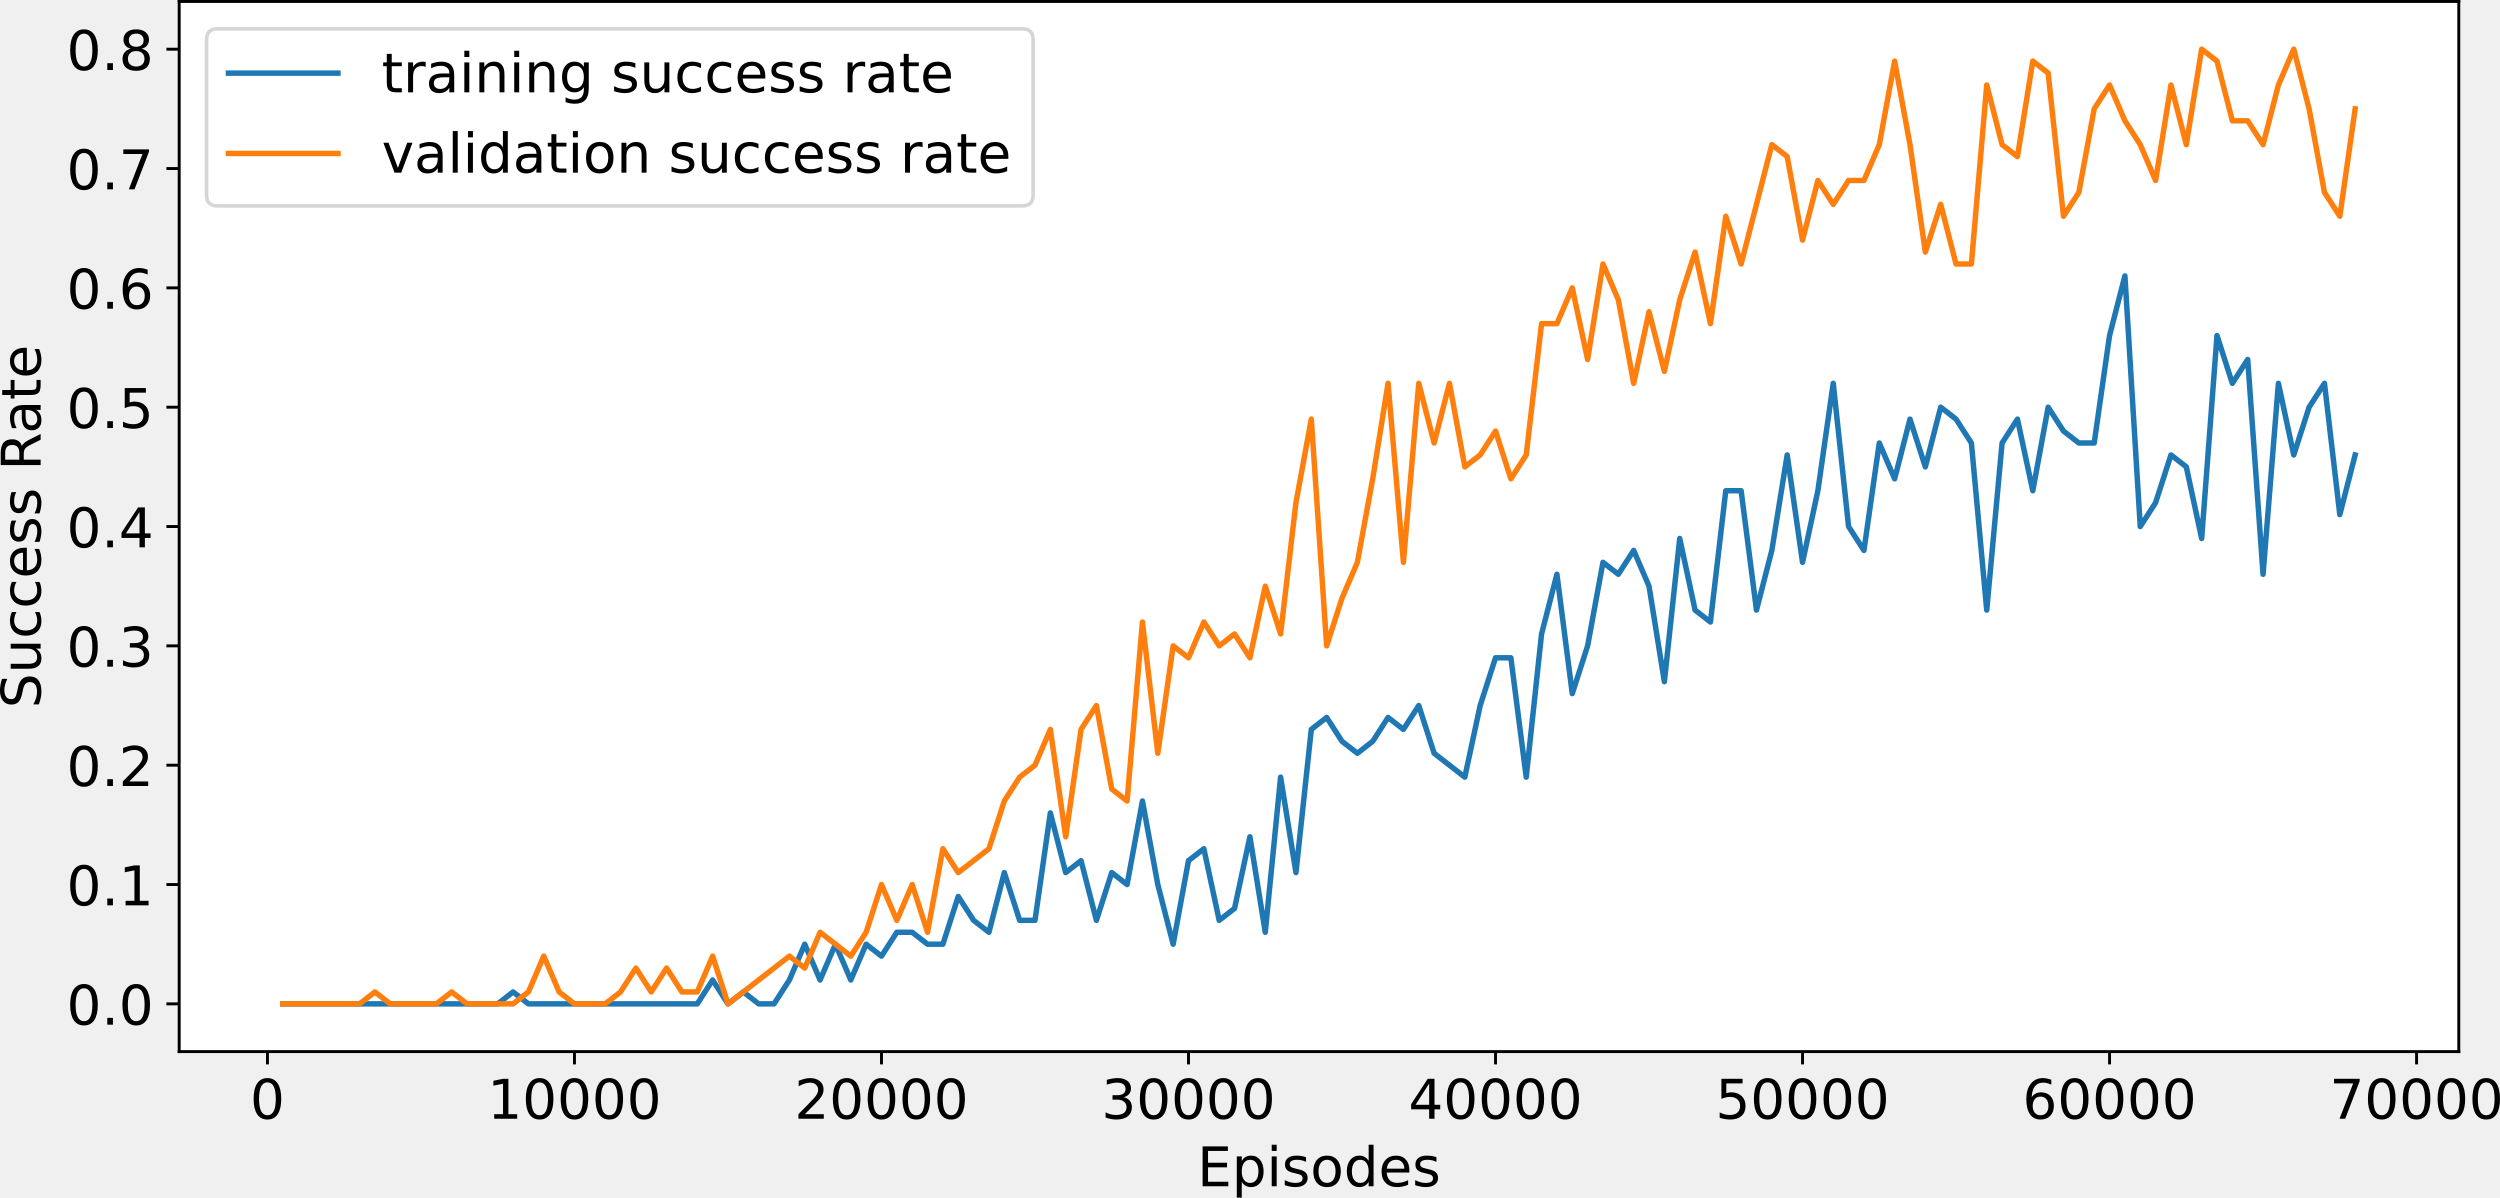
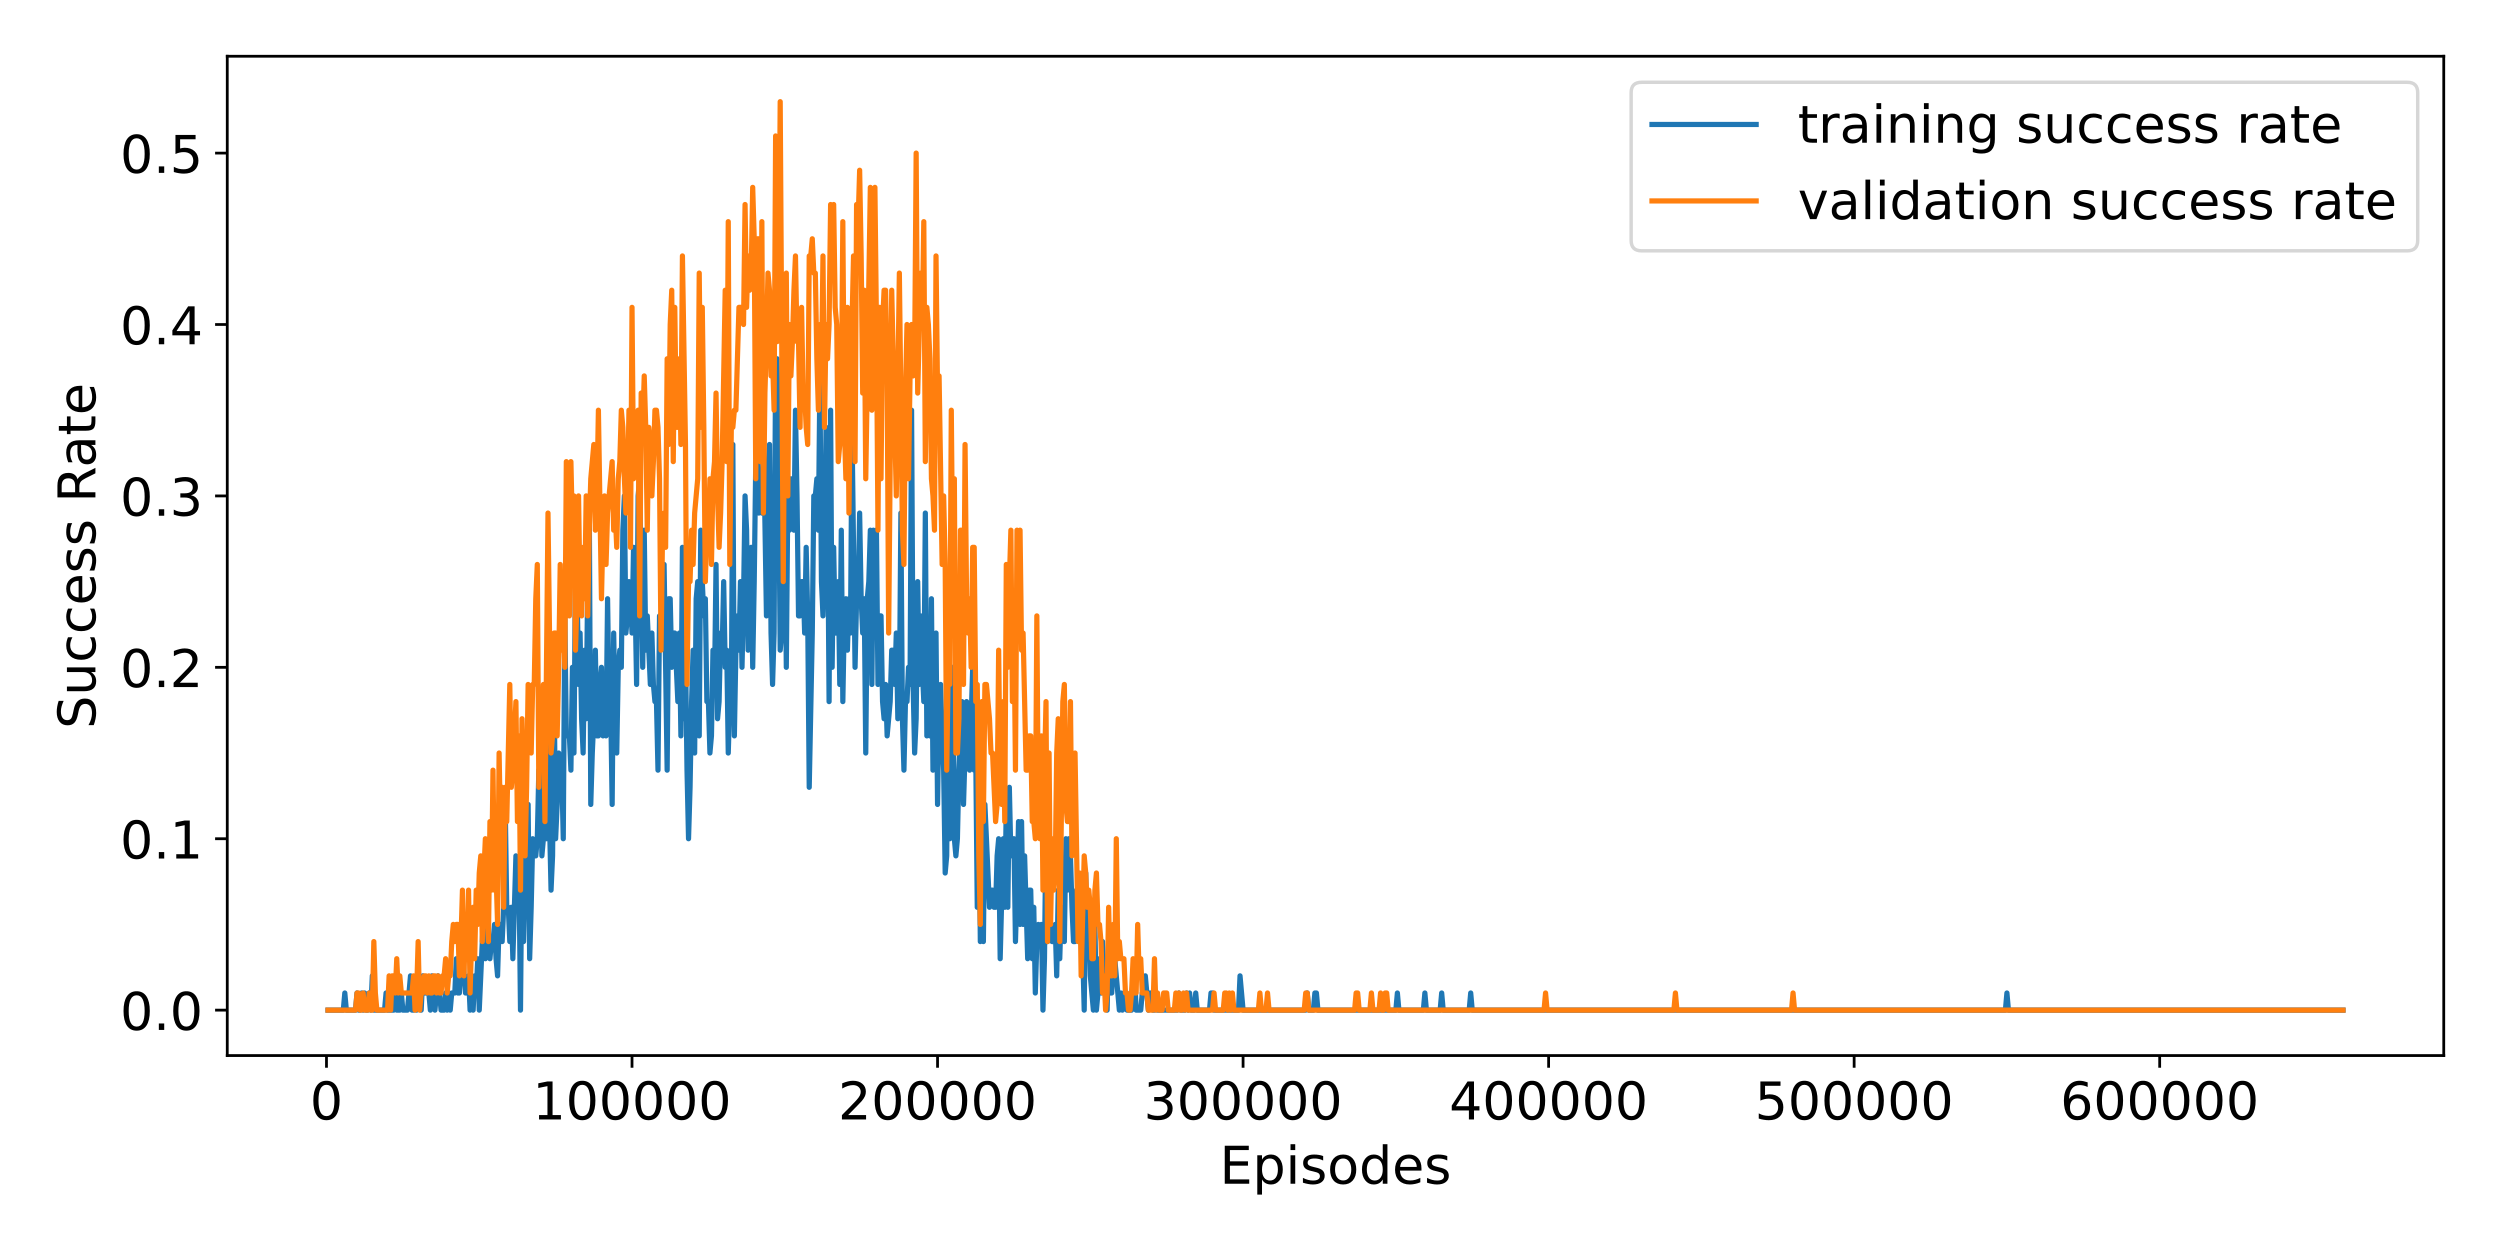
- <svg xmlns="http://www.w3.org/2000/svg" xmlns:xlink="http://www.w3.org/1999/xlink" width="685.144pt" height="328.235pt" viewBox="0 0 685.144 328.235" version="1.1">
-   <defs id="defs1">
-     <style type="text/css" id="style1">*{stroke-linejoin: round; stroke-linecap: butt}</style>
+ <svg xmlns="http://www.w3.org/2000/svg" xmlns:xlink="http://www.w3.org/1999/xlink" height="360pt" version="1.1" viewBox="0 0 720 360" width="720pt">
+   <defs>
+     <style type="text/css">
+ *{stroke-linecap:butt;stroke-linejoin:round;}
+   </style>
  </defs>
-   <g id="figure_1" transform="translate(-16.43297,-15.8)">
+   <g id="figure_1">
+     <g id="patch_1">
+       <path d="M 0 360  L 720 360  L 720 0  L 0 0  z " style="fill:#ffffff;" />
+     </g>
    <g id="axes_1">
      <g id="patch_2">
-         <path d="M 65.54,304 H 690.283 V 16.2 H 65.54 Z" style="fill:#ffffff" id="path2" />
+         <path d="M 65.45 304  L 703.8 304  L 703.8 16.2  L 65.45 16.2  z " style="fill:#ffffff;" />
      </g>
      <g id="matplotlib.axis_1">
        <g id="xtick_1">
          <g id="line2d_1">
-             <defs id="defs2">
-               <path id="m4855201ed4" d="M 0,0 V 3.5" style="stroke:#000000;stroke-width:0.8" />
+             <defs>
+               <path d="M 0 0  L 0 3.5  " id="m776afd4b78" style="stroke:#000000;stroke-width:0.8;" />
            </defs>
-             <g id="g2">
-               <use xlink:href="#m4855201ed4" x="89.73" y="304" style="stroke:#000000;stroke-width:0.8" id="use2" />
+             <g>
+               <use style="stroke:#000000;stroke-width:0.8;" x="94.026" xlink:href="#m776afd4b78" y="304" />
            </g>
          </g>
          <g id="text_1">
-             <text style="font-style:normal;font-variant:normal;font-weight:normal;font-stretch:normal;font-size:15px;line-height:normal;font-family:'DejaVu Sans', 'Bitstream Vera Sans', 'Computer Modern Sans Serif', 'Lucida Grande', Verdana, Geneva, Lucid, Arial, Helvetica, 'Avant Garde', sans-serif;text-anchor:middle" x="89.73" y="322.398" id="text2">0</text>
+             <text style="font-family:DejaVu Sans;font-size:15px;font-style:normal;font-weight:normal;text-anchor:middle;" transform="rotate(-0, 94.02594, 322.3977)" x="94.026" y="322.398">0</text>
          </g>
        </g>
        <g id="xtick_2">
          <g id="line2d_2">
-             <g id="g3">
-               <use xlink:href="#m4855201ed4" x="173.871" y="304" style="stroke:#000000;stroke-width:0.8" id="use3" />
+             <g>
+               <use style="stroke:#000000;stroke-width:0.8;" x="182.02" xlink:href="#m776afd4b78" y="304" />
            </g>
          </g>
          <g id="text_2">
-             <text style="font-style:normal;font-variant:normal;font-weight:normal;font-stretch:normal;font-size:15px;line-height:normal;font-family:'DejaVu Sans', 'Bitstream Vera Sans', 'Computer Modern Sans Serif', 'Lucida Grande', Verdana, Geneva, Lucid, Arial, Helvetica, 'Avant Garde', sans-serif;text-anchor:middle" x="173.871" y="322.398" id="text3">10000</text>
+             <text style="font-family:DejaVu Sans;font-size:15px;font-style:normal;font-weight:normal;text-anchor:middle;" transform="rotate(-0, 182.0196, 322.3977)" x="182.02" y="322.398">100000</text>
          </g>
        </g>
        <g id="xtick_3">
          <g id="line2d_3">
-             <g id="g4">
-               <use xlink:href="#m4855201ed4" x="258.011" y="304" style="stroke:#000000;stroke-width:0.8" id="use4" />
+             <g>
+               <use style="stroke:#000000;stroke-width:0.8;" x="270.013" xlink:href="#m776afd4b78" y="304" />
            </g>
          </g>
          <g id="text_3">
-             <text style="font-style:normal;font-variant:normal;font-weight:normal;font-stretch:normal;font-size:15px;line-height:normal;font-family:'DejaVu Sans', 'Bitstream Vera Sans', 'Computer Modern Sans Serif', 'Lucida Grande', Verdana, Geneva, Lucid, Arial, Helvetica, 'Avant Garde', sans-serif;text-anchor:middle" x="258.011" y="322.398" id="text4">20000</text>
+             <text style="font-family:DejaVu Sans;font-size:15px;font-style:normal;font-weight:normal;text-anchor:middle;" transform="rotate(-0, 270.0133, 322.3977)" x="270.013" y="322.398">200000</text>
          </g>
        </g>
        <g id="xtick_4">
          <g id="line2d_4">
-             <g id="g5">
-               <use xlink:href="#m4855201ed4" x="342.152" y="304" style="stroke:#000000;stroke-width:0.8" id="use5" />
+             <g>
+               <use style="stroke:#000000;stroke-width:0.8;" x="358.007" xlink:href="#m776afd4b78" y="304" />
            </g>
          </g>
          <g id="text_4">
-             <text style="font-style:normal;font-variant:normal;font-weight:normal;font-stretch:normal;font-size:15px;line-height:normal;font-family:'DejaVu Sans', 'Bitstream Vera Sans', 'Computer Modern Sans Serif', 'Lucida Grande', Verdana, Geneva, Lucid, Arial, Helvetica, 'Avant Garde', sans-serif;text-anchor:middle" x="342.152" y="322.398" id="text5">30000</text>
+             <text style="font-family:DejaVu Sans;font-size:15px;font-style:normal;font-weight:normal;text-anchor:middle;" transform="rotate(-0, 358.0069, 322.3977)" x="358.007" y="322.398">300000</text>
          </g>
        </g>
        <g id="xtick_5">
          <g id="line2d_5">
-             <g id="g6">
-               <use xlink:href="#m4855201ed4" x="426.292" y="304" style="stroke:#000000;stroke-width:0.8" id="use6" />
+             <g>
+               <use style="stroke:#000000;stroke-width:0.8;" x="446.001" xlink:href="#m776afd4b78" y="304" />
            </g>
          </g>
          <g id="text_5">
-             <text style="font-style:normal;font-variant:normal;font-weight:normal;font-stretch:normal;font-size:15px;line-height:normal;font-family:'DejaVu Sans', 'Bitstream Vera Sans', 'Computer Modern Sans Serif', 'Lucida Grande', Verdana, Geneva, Lucid, Arial, Helvetica, 'Avant Garde', sans-serif;text-anchor:middle" x="426.292" y="322.398" id="text6">40000</text>
+             <text style="font-family:DejaVu Sans;font-size:15px;font-style:normal;font-weight:normal;text-anchor:middle;" transform="rotate(-0, 446.0006, 322.3977)" x="446.001" y="322.398">400000</text>
          </g>
        </g>
        <g id="xtick_6">
          <g id="line2d_6">
-             <g id="g7">
-               <use xlink:href="#m4855201ed4" x="510.433" y="304" style="stroke:#000000;stroke-width:0.8" id="use7" />
+             <g>
+               <use style="stroke:#000000;stroke-width:0.8;" x="533.994" xlink:href="#m776afd4b78" y="304" />
            </g>
          </g>
          <g id="text_6">
-             <text style="font-style:normal;font-variant:normal;font-weight:normal;font-stretch:normal;font-size:15px;line-height:normal;font-family:'DejaVu Sans', 'Bitstream Vera Sans', 'Computer Modern Sans Serif', 'Lucida Grande', Verdana, Geneva, Lucid, Arial, Helvetica, 'Avant Garde', sans-serif;text-anchor:middle" x="510.433" y="322.398" id="text7">50000</text>
+             <text style="font-family:DejaVu Sans;font-size:15px;font-style:normal;font-weight:normal;text-anchor:middle;" transform="rotate(-0, 533.9942, 322.3977)" x="533.994" y="322.398">500000</text>
          </g>
        </g>
        <g id="xtick_7">
          <g id="line2d_7">
-             <g id="g8">
-               <use xlink:href="#m4855201ed4" x="594.573" y="304" style="stroke:#000000;stroke-width:0.8" id="use8" />
+             <g>
+               <use style="stroke:#000000;stroke-width:0.8;" x="621.988" xlink:href="#m776afd4b78" y="304" />
            </g>
          </g>
          <g id="text_7">
-             <text style="font-style:normal;font-variant:normal;font-weight:normal;font-stretch:normal;font-size:15px;line-height:normal;font-family:'DejaVu Sans', 'Bitstream Vera Sans', 'Computer Modern Sans Serif', 'Lucida Grande', Verdana, Geneva, Lucid, Arial, Helvetica, 'Avant Garde', sans-serif;text-anchor:middle" x="594.573" y="322.398" id="text8">60000</text>
-           </g>
-         </g>
-         <g id="xtick_8">
-           <g id="line2d_8">
-             <g id="g9">
-               <use xlink:href="#m4855201ed4" x="678.714" y="304" style="stroke:#000000;stroke-width:0.8" id="use9" />
-             </g>
-           </g>
-           <g id="text_8">
-             <text style="font-style:normal;font-variant:normal;font-weight:normal;font-stretch:normal;font-size:15px;line-height:normal;font-family:'DejaVu Sans', 'Bitstream Vera Sans', 'Computer Modern Sans Serif', 'Lucida Grande', Verdana, Geneva, Lucid, Arial, Helvetica, 'Avant Garde', sans-serif;text-anchor:middle" x="678.714" y="322.398" id="text9">70000</text>
-           </g>
-         </g>
-         <g id="text_9">
-           <text style="font-style:normal;font-variant:normal;font-weight:normal;font-stretch:normal;font-size:15px;line-height:normal;font-family:'DejaVu Sans', 'Bitstream Vera Sans', 'Computer Modern Sans Serif', 'Lucida Grande', Verdana, Geneva, Lucid, Arial, Helvetica, 'Avant Garde', sans-serif;text-anchor:middle" x="377.912" y="340.915" id="text10">Episodes</text>
+             <text style="font-family:DejaVu Sans;font-size:15px;font-style:normal;font-weight:normal;text-anchor:middle;" transform="rotate(-0, 621.9879, 322.3977)" x="621.988" y="322.398">600000</text>
+           </g>
+         </g>
+         <g id="text_8">
+           <text style="font-family:DejaVu Sans;font-size:15px;font-style:normal;font-weight:normal;text-anchor:middle;" transform="rotate(-0, 384.625, 340.9148)" x="384.625" y="340.915">Episodes</text>
        </g>
      </g>
      <g id="matplotlib.axis_2">
        <g id="ytick_1">
+           <g id="line2d_8">
+             <defs>
+               <path d="M 0 0  L -3.5 0  " id="m7cf847ac61" style="stroke:#000000;stroke-width:0.8;" />
+             </defs>
+             <g>
+               <use style="stroke:#000000;stroke-width:0.8;" x="65.45" xlink:href="#m7cf847ac61" y="290.918" />
+             </g>
+           </g>
+           <g id="text_9">
+             <text style="font-family:DejaVu Sans;font-size:15px;font-style:normal;font-weight:normal;text-anchor:end;" transform="rotate(-0, 58.45, 296.617)" x="58.45" y="296.617">0.0</text>
+           </g>
+         </g>
+         <g id="ytick_2">
          <g id="line2d_9">
-             <defs id="defs10">
-               <path id="mba1ef49117" d="M 0,0 H -3.5" style="stroke:#000000;stroke-width:0.8" />
-             </defs>
-             <g id="g10">
-               <use xlink:href="#mba1ef49117" x="65.54" y="290.918" style="stroke:#000000;stroke-width:0.8" id="use10" />
+             <g>
+               <use style="stroke:#000000;stroke-width:0.8;" x="65.45" xlink:href="#m7cf847ac61" y="241.553" />
            </g>
          </g>
          <g id="text_10">
-             <text style="font-style:normal;font-variant:normal;font-weight:normal;font-stretch:normal;font-size:15px;line-height:normal;font-family:'DejaVu Sans', 'Bitstream Vera Sans', 'Computer Modern Sans Serif', 'Lucida Grande', Verdana, Geneva, Lucid, Arial, Helvetica, 'Avant Garde', sans-serif;text-anchor:end" x="58.54" y="296.617" id="text11">0.0</text>
-           </g>
-         </g>
-         <g id="ytick_2">
+             <text style="font-family:DejaVu Sans;font-size:15px;font-style:normal;font-weight:normal;text-anchor:end;" transform="rotate(-0, 58.45, 247.2517)" x="58.45" y="247.252">0.1</text>
+           </g>
+         </g>
+         <g id="ytick_3">
          <g id="line2d_10">
-             <g id="g11">
-               <use xlink:href="#mba1ef49117" x="65.54" y="258.214" style="stroke:#000000;stroke-width:0.8" id="use11" />
+             <g>
+               <use style="stroke:#000000;stroke-width:0.8;" x="65.45" xlink:href="#m7cf847ac61" y="192.187" />
            </g>
          </g>
          <g id="text_11">
-             <text style="font-style:normal;font-variant:normal;font-weight:normal;font-stretch:normal;font-size:15px;line-height:normal;font-family:'DejaVu Sans', 'Bitstream Vera Sans', 'Computer Modern Sans Serif', 'Lucida Grande', Verdana, Geneva, Lucid, Arial, Helvetica, 'Avant Garde', sans-serif;text-anchor:end" x="58.54" y="263.912" id="text12">0.1</text>
-           </g>
-         </g>
-         <g id="ytick_3">
+             <text style="font-family:DejaVu Sans;font-size:15px;font-style:normal;font-weight:normal;text-anchor:end;" transform="rotate(-0, 58.45, 197.8863)" x="58.45" y="197.886">0.2</text>
+           </g>
+         </g>
+         <g id="ytick_4">
          <g id="line2d_11">
-             <g id="g12">
-               <use xlink:href="#mba1ef49117" x="65.54" y="225.509" style="stroke:#000000;stroke-width:0.8" id="use12" />
+             <g>
+               <use style="stroke:#000000;stroke-width:0.8;" x="65.45" xlink:href="#m7cf847ac61" y="142.822" />
            </g>
          </g>
          <g id="text_12">
-             <text style="font-style:normal;font-variant:normal;font-weight:normal;font-stretch:normal;font-size:15px;line-height:normal;font-family:'DejaVu Sans', 'Bitstream Vera Sans', 'Computer Modern Sans Serif', 'Lucida Grande', Verdana, Geneva, Lucid, Arial, Helvetica, 'Avant Garde', sans-serif;text-anchor:end" x="58.54" y="231.208" id="text13">0.2</text>
-           </g>
-         </g>
-         <g id="ytick_4">
+             <text style="font-family:DejaVu Sans;font-size:15px;font-style:normal;font-weight:normal;text-anchor:end;" transform="rotate(-0, 58.45, 148.521)" x="58.45" y="148.521">0.3</text>
+           </g>
+         </g>
+         <g id="ytick_5">
          <g id="line2d_12">
-             <g id="g13">
-               <use xlink:href="#mba1ef49117" x="65.54" y="192.805" style="stroke:#000000;stroke-width:0.8" id="use13" />
+             <g>
+               <use style="stroke:#000000;stroke-width:0.8;" x="65.45" xlink:href="#m7cf847ac61" y="93.457" />
            </g>
          </g>
          <g id="text_13">
-             <text style="font-style:normal;font-variant:normal;font-weight:normal;font-stretch:normal;font-size:15px;line-height:normal;font-family:'DejaVu Sans', 'Bitstream Vera Sans', 'Computer Modern Sans Serif', 'Lucida Grande', Verdana, Geneva, Lucid, Arial, Helvetica, 'Avant Garde', sans-serif;text-anchor:end" x="58.54" y="198.503" id="text14">0.3</text>
-           </g>
-         </g>
-         <g id="ytick_5">
+             <text style="font-family:DejaVu Sans;font-size:15px;font-style:normal;font-weight:normal;text-anchor:end;" transform="rotate(-0, 58.45, 99.1556)" x="58.45" y="99.156">0.4</text>
+           </g>
+         </g>
+         <g id="ytick_6">
          <g id="line2d_13">
-             <g id="g14">
-               <use xlink:href="#mba1ef49117" x="65.54" y="160.1" style="stroke:#000000;stroke-width:0.8" id="use14" />
+             <g>
+               <use style="stroke:#000000;stroke-width:0.8;" x="65.45" xlink:href="#m7cf847ac61" y="44.091" />
            </g>
          </g>
          <g id="text_14">
-             <text style="font-style:normal;font-variant:normal;font-weight:normal;font-stretch:normal;font-size:15px;line-height:normal;font-family:'DejaVu Sans', 'Bitstream Vera Sans', 'Computer Modern Sans Serif', 'Lucida Grande', Verdana, Geneva, Lucid, Arial, Helvetica, 'Avant Garde', sans-serif;text-anchor:end" x="58.54" y="165.799" id="text15">0.4</text>
-           </g>
-         </g>
-         <g id="ytick_6">
-           <g id="line2d_14">
-             <g id="g15">
-               <use xlink:href="#mba1ef49117" x="65.54" y="127.395" style="stroke:#000000;stroke-width:0.8" id="use15" />
-             </g>
-           </g>
-           <g id="text_15">
-             <text style="font-style:normal;font-variant:normal;font-weight:normal;font-stretch:normal;font-size:15px;line-height:normal;font-family:'DejaVu Sans', 'Bitstream Vera Sans', 'Computer Modern Sans Serif', 'Lucida Grande', Verdana, Geneva, Lucid, Arial, Helvetica, 'Avant Garde', sans-serif;text-anchor:end" x="58.54" y="133.094" id="text16">0.5</text>
-           </g>
-         </g>
-         <g id="ytick_7">
-           <g id="line2d_15">
-             <g id="g16">
-               <use xlink:href="#mba1ef49117" x="65.54" y="94.691" style="stroke:#000000;stroke-width:0.8" id="use16" />
-             </g>
-           </g>
-           <g id="text_16">
-             <text style="font-style:normal;font-variant:normal;font-weight:normal;font-stretch:normal;font-size:15px;line-height:normal;font-family:'DejaVu Sans', 'Bitstream Vera Sans', 'Computer Modern Sans Serif', 'Lucida Grande', Verdana, Geneva, Lucid, Arial, Helvetica, 'Avant Garde', sans-serif;text-anchor:end" x="58.54" y="100.39" id="text17">0.6</text>
-           </g>
-         </g>
-         <g id="ytick_8">
-           <g id="line2d_16">
-             <g id="g17">
-               <use xlink:href="#mba1ef49117" x="65.54" y="61.986" style="stroke:#000000;stroke-width:0.8" id="use17" />
-             </g>
-           </g>
-           <g id="text_17">
-             <text style="font-style:normal;font-variant:normal;font-weight:normal;font-stretch:normal;font-size:15px;line-height:normal;font-family:'DejaVu Sans', 'Bitstream Vera Sans', 'Computer Modern Sans Serif', 'Lucida Grande', Verdana, Geneva, Lucid, Arial, Helvetica, 'Avant Garde', sans-serif;text-anchor:end" x="58.54" y="67.685" id="text18">0.7</text>
-           </g>
-         </g>
-         <g id="ytick_9">
-           <g id="line2d_17">
-             <g id="g18">
-               <use xlink:href="#mba1ef49117" x="65.54" y="29.282" style="stroke:#000000;stroke-width:0.8" id="use18" />
-             </g>
-           </g>
-           <g id="text_18">
-             <text style="font-style:normal;font-variant:normal;font-weight:normal;font-stretch:normal;font-size:15px;line-height:normal;font-family:'DejaVu Sans', 'Bitstream Vera Sans', 'Computer Modern Sans Serif', 'Lucida Grande', Verdana, Geneva, Lucid, Arial, Helvetica, 'Avant Garde', sans-serif;text-anchor:end" x="58.54" y="34.981" id="text19">0.8</text>
-           </g>
-         </g>
-         <g id="text_19">
-           <text style="font-style:normal;font-variant:normal;font-weight:normal;font-stretch:normal;font-size:15px;line-height:normal;font-family:'DejaVu Sans', 'Bitstream Vera Sans', 'Computer Modern Sans Serif', 'Lucida Grande', Verdana, Geneva, Lucid, Arial, Helvetica, 'Avant Garde', sans-serif;text-anchor:middle" x="27.566" y="160.1" transform="rotate(-90,27.56578,160.1)" id="text20">Success Rate</text>
-         </g>
-       </g>
-       <g id="line2d_18">
-         <path d="m 93.937,290.918 h 58.898 l 4.207,-3.27 4.207,3.27 h 46.277 l 4.207,-6.541 4.207,6.541 4.207,-3.27 4.207,3.27 h 4.207 l 4.207,-6.541 4.207,-9.811 4.207,9.811 4.207,-9.811 4.207,9.811 4.207,-9.811 4.207,3.27 4.207,-6.541 h 4.207 l 4.207,3.27 h 4.207 l 4.207,-13.082 4.207,6.541 4.207,3.27 4.207,-16.352 4.207,13.082 h 4.207 l 4.207,-29.434 4.207,16.352 4.207,-3.27 4.207,16.352 4.207,-13.082 4.207,3.27 4.207,-22.893 4.207,22.893 4.207,16.352 4.207,-22.893 4.207,-3.27 4.207,19.623 4.207,-3.27 4.207,-19.623 4.207,26.164 4.207,-42.516 4.207,26.164 4.207,-39.245 4.207,-3.27 4.207,6.541 4.207,3.27 4.207,-3.27 4.207,-6.541 4.207,3.27 4.207,-6.541 4.207,13.082 8.414,6.541 4.207,-19.623 4.207,-13.082 h 4.207 l 4.207,32.705 4.207,-39.245 4.207,-16.352 4.207,32.705 4.207,-13.082 4.207,-22.893 4.207,3.27 4.207,-6.541 4.207,9.811 4.207,26.164 4.207,-39.245 4.207,19.623 4.207,3.27 4.207,-35.975 h 4.207 l 4.207,32.705 4.207,-16.352 4.207,-26.164 4.207,29.434 4.207,-19.623 4.207,-29.434 4.207,39.245 4.207,6.541 4.207,-29.434 4.207,9.811 4.207,-16.352 4.207,13.082 4.207,-16.352 4.207,3.27 4.207,6.541 4.207,45.786 4.207,-45.786 4.207,-6.541 4.207,19.623 4.207,-22.893 4.207,6.541 4.207,3.27 h 4.207 l 4.207,-29.434 4.207,-16.352 4.207,68.68 4.207,-6.541 4.207,-13.082 4.207,3.27 4.207,19.623 4.207,-55.598 4.207,13.082 4.207,-6.541 4.207,58.868 4.207,-52.327 4.207,19.623 4.207,-13.082 4.207,-6.541 4.207,35.975 4.207,-16.352 v 0" clip-path="url(#p0a712b8b8e)" style="fill:none;stroke:#1f77b4;stroke-width:1.5;stroke-linecap:square" id="path20" />
-       </g>
-       <g id="line2d_19">
-         <path d="m 93.937,290.918 h 21.035 l 4.207,-3.27 4.207,3.27 h 12.621 l 4.207,-3.27 4.207,3.27 h 12.621 l 4.207,-3.27 4.207,-9.811 4.207,9.811 4.207,3.27 h 8.414 l 4.207,-3.27 4.207,-6.541 4.207,6.541 4.207,-6.541 4.207,6.541 h 4.207 l 4.207,-9.811 4.207,13.082 16.828,-13.082 4.207,3.27 4.207,-9.811 8.414,6.541 4.207,-6.541 4.207,-13.082 4.207,9.811 4.207,-9.811 4.207,13.082 4.207,-22.893 4.207,6.541 8.414,-6.541 4.207,-13.082 4.207,-6.541 4.207,-3.27 4.207,-9.811 4.207,29.434 4.207,-29.434 4.207,-6.541 4.207,22.893 4.207,3.27 4.207,-49.057 4.207,35.975 4.207,-29.434 4.207,3.27 4.207,-9.811 4.207,6.541 4.207,-3.27 4.207,6.541 4.207,-19.623 4.207,13.082 4.207,-35.975 4.207,-22.893 4.207,62.139 4.207,-13.082 4.207,-9.811 4.207,-22.893 4.207,-26.164 4.207,49.057 4.207,-49.057 4.207,16.352 4.207,-16.352 4.207,22.893 4.207,-3.27 4.207,-6.541 4.207,13.082 4.207,-6.541 4.207,-35.975 h 4.207 l 4.207,-9.811 4.207,19.623 4.207,-26.164 4.207,9.811 4.207,22.893 4.207,-19.623 4.207,16.352 4.207,-19.623 4.207,-13.082 4.207,19.623 4.207,-29.434 4.207,13.082 8.414,-32.705 4.207,3.27 4.207,22.893 4.207,-16.352 4.207,6.541 4.207,-6.541 h 4.207 l 4.207,-9.811 4.207,-22.893 4.207,22.893 4.207,29.434 4.207,-13.082 4.207,16.352 h 4.207 l 4.207,-49.057 4.207,16.352 4.207,3.27 4.207,-26.164 4.207,3.27 4.207,39.245 4.207,-6.541 4.207,-22.893 4.207,-6.541 4.207,9.811 4.207,6.541 4.207,9.811 4.207,-26.164 4.207,16.352 4.207,-26.164 4.207,3.27 4.207,16.352 h 4.207 l 4.207,6.541 4.207,-16.352 4.207,-9.811 4.207,16.352 4.207,22.893 4.207,6.541 4.207,-29.434 v 0" clip-path="url(#p0a712b8b8e)" style="fill:none;stroke:#ff7f0e;stroke-width:1.5;stroke-linecap:square" id="path21" />
+             <text style="font-family:DejaVu Sans;font-size:15px;font-style:normal;font-weight:normal;text-anchor:end;" transform="rotate(-0, 58.45, 49.79025)" x="58.45" y="49.79">0.5</text>
+           </g>
+         </g>
+         <g id="text_15">
+           <text style="font-family:DejaVu Sans;font-size:15px;font-style:normal;font-weight:normal;text-anchor:middle;" transform="rotate(-90, 27.47578, 160.1)" x="27.476" y="160.1">Success Rate</text>
+         </g>
+       </g>
+       <g id="line2d_14">
+         <path clip-path="url(#p75c1256c1f)" d="M 94.466 290.918  L 98.866 290.918  L 99.306 285.982  L 99.746 290.918  L 102.385 290.918  L 102.825 285.982  L 103.265 290.918  L 103.705 290.918  L 104.145 285.982  L 104.585 290.918  L 105.025 285.982  L 105.465 290.918  L 105.905 290.918  L 106.345 285.982  L 106.785 290.918  L 107.225 281.045  L 107.665 290.918  L 110.745 290.918  L 111.185 285.982  L 111.625 290.918  L 113.385 290.918  L 113.825 281.045  L 114.264 290.918  L 115.144 290.918  L 115.584 285.982  L 116.024 290.918  L 117.344 290.918  L 118.224 281.045  L 118.664 290.918  L 119.104 290.918  L 119.544 285.982  L 119.984 290.918  L 120.424 281.045  L 121.304 290.918  L 121.744 281.045  L 122.184 285.982  L 123.504 285.982  L 123.944 290.918  L 124.384 281.045  L 125.264 290.918  L 126.144 281.045  L 127.024 290.918  L 127.903 290.918  L 128.343 285.982  L 128.783 290.918  L 129.223 285.982  L 129.663 290.918  L 130.103 285.982  L 130.983 285.982  L 131.423 276.109  L 131.863 285.982  L 132.303 285.982  L 132.743 271.172  L 133.183 271.172  L 133.623 281.045  L 134.063 285.982  L 134.503 285.982  L 134.943 281.045  L 135.383 290.918  L 135.823 281.045  L 136.263 290.918  L 136.703 281.045  L 137.143 285.982  L 137.583 276.109  L 138.023 290.918  L 139.343 261.299  L 139.783 276.109  L 140.223 271.172  L 140.663 271.172  L 141.103 276.109  L 141.543 271.172  L 141.982 271.172  L 142.422 266.236  L 142.862 276.109  L 143.302 281.045  L 143.742 266.236  L 144.182 266.236  L 144.622 271.172  L 145.062 261.299  L 145.502 231.68  L 145.942 261.299  L 146.382 261.299  L 146.822 271.172  L 147.262 261.299  L 147.702 276.109  L 148.582 246.489  L 149.022 256.362  L 149.462 251.426  L 149.902 290.918  L 150.342 241.553  L 150.782 271.172  L 151.222 251.426  L 151.662 261.299  L 152.102 231.68  L 152.542 276.109  L 152.982 261.299  L 153.422 241.553  L 153.862 246.489  L 154.302 246.489  L 154.742 241.553  L 155.182 221.807  L 155.622 221.807  L 156.061 246.489  L 156.941 236.616  L 157.381 241.553  L 157.821 206.997  L 158.261 236.616  L 158.701 256.362  L 159.141 246.489  L 159.581 197.124  L 160.021 241.553  L 160.461 231.68  L 160.901 216.87  L 161.341 226.743  L 161.781 221.807  L 162.221 241.553  L 162.661 177.378  L 163.101 211.934  L 163.981 211.934  L 164.421 221.807  L 164.861 192.187  L 165.301 216.87  L 165.741 162.568  L 166.181 167.505  L 166.621 197.124  L 167.061 182.314  L 167.501 206.997  L 167.941 216.87  L 168.381 187.251  L 168.821 206.997  L 169.261 167.505  L 169.7 142.822  L 170.14 231.68  L 170.58 216.87  L 171.02 206.997  L 171.46 187.251  L 171.9 211.934  L 172.34 211.934  L 172.78 197.124  L 173.22 192.187  L 173.66 211.934  L 174.1 202.061  L 174.54 211.934  L 174.98 172.441  L 175.42 202.061  L 175.86 202.061  L 176.3 231.68  L 176.74 182.314  L 177.18 206.997  L 177.62 216.87  L 178.06 192.187  L 178.5 187.251  L 178.94 192.187  L 179.38 152.695  L 179.82 142.822  L 180.26 182.314  L 180.7 177.378  L 181.14 167.505  L 181.58 172.441  L 182.02 182.314  L 182.46 157.632  L 182.9 172.441  L 183.34 197.124  L 183.779 142.822  L 184.219 137.886  L 185.099 192.187  L 185.539 152.695  L 185.979 187.251  L 186.419 177.378  L 187.299 197.124  L 187.739 182.314  L 188.179 197.124  L 188.619 202.061  L 189.059 202.061  L 189.499 221.807  L 189.939 177.378  L 190.379 177.378  L 190.819 182.314  L 191.259 162.568  L 192.139 221.807  L 192.579 172.441  L 193.019 172.441  L 193.459 192.187  L 193.899 182.314  L 194.339 182.314  L 195.219 202.061  L 195.659 182.314  L 196.099 211.934  L 196.539 157.632  L 196.979 206.997  L 197.418 187.251  L 197.858 221.807  L 198.298 241.553  L 198.738 226.743  L 199.178 202.061  L 199.618 187.251  L 200.058 216.87  L 200.498 172.441  L 200.938 167.505  L 201.378 211.934  L 201.818 152.695  L 202.258 167.505  L 202.698 177.378  L 203.138 172.441  L 203.578 202.061  L 204.018 202.061  L 204.458 216.87  L 204.898 211.934  L 205.338 187.251  L 205.778 197.124  L 206.218 162.568  L 206.658 206.997  L 207.098 202.061  L 207.538 182.314  L 207.978 187.251  L 208.418 167.505  L 208.858 192.187  L 209.298 187.251  L 209.738 216.87  L 210.178 202.061  L 210.618 202.061  L 211.058 128.013  L 211.497 211.934  L 211.937 187.251  L 212.377 177.378  L 212.817 187.251  L 213.257 167.505  L 213.697 192.187  L 214.137 172.441  L 214.577 142.822  L 215.017 152.695  L 215.457 187.251  L 215.897 167.505  L 216.337 157.632  L 216.777 192.187  L 217.217 167.505  L 217.657 132.949  L 218.097 132.949  L 218.537 147.759  L 218.977 142.822  L 219.417 147.759  L 219.857 123.076  L 220.737 177.378  L 221.177 142.822  L 221.617 128.013  L 222.057 182.314  L 222.497 197.124  L 222.937 182.314  L 223.377 103.33  L 223.817 103.33  L 224.257 137.886  L 224.697 187.251  L 225.136 182.314  L 225.576 142.822  L 226.016 142.822  L 226.456 192.187  L 226.896 142.822  L 227.336 152.695  L 227.776 137.886  L 228.216 142.822  L 228.656 152.695  L 229.096 118.139  L 229.536 142.822  L 229.976 177.378  L 230.416 177.378  L 230.856 167.505  L 231.296 167.505  L 231.736 182.314  L 232.176 157.632  L 232.616 177.378  L 233.056 226.743  L 233.936 182.314  L 234.376 142.822  L 234.816 142.822  L 235.256 137.886  L 235.696 152.695  L 236.136 108.266  L 236.576 167.505  L 237.016 177.378  L 237.456 162.568  L 237.896 123.076  L 238.336 142.822  L 238.776 202.061  L 239.215 118.139  L 239.655 192.187  L 240.095 157.632  L 240.535 182.314  L 240.975 182.314  L 241.415 167.505  L 241.855 197.124  L 242.295 152.695  L 242.735 202.061  L 243.175 177.378  L 243.615 172.441  L 244.055 187.251  L 244.495 172.441  L 244.935 182.314  L 245.375 123.076  L 246.255 192.187  L 246.695 172.441  L 247.135 172.441  L 247.575 147.759  L 248.015 172.441  L 248.455 182.314  L 248.895 172.441  L 249.335 216.87  L 249.775 172.441  L 250.215 167.505  L 250.655 152.695  L 251.095 197.124  L 251.535 152.695  L 251.975 167.505  L 252.415 152.695  L 252.854 197.124  L 253.294 177.378  L 253.734 177.378  L 254.174 202.061  L 254.614 206.997  L 255.054 197.124  L 255.494 211.934  L 256.374 202.061  L 256.814 187.251  L 257.254 187.251  L 257.694 197.124  L 258.134 182.314  L 258.574 206.997  L 259.014 202.061  L 259.454 147.759  L 259.894 206.997  L 260.334 221.807  L 260.774 202.061  L 261.214 202.061  L 261.654 192.187  L 262.094 197.124  L 262.534 118.139  L 262.974 197.124  L 263.414 216.87  L 263.854 206.997  L 264.294 167.505  L 264.734 197.124  L 265.174 177.378  L 265.614 192.187  L 266.054 202.061  L 266.494 147.759  L 266.933 211.934  L 267.373 192.187  L 267.813 211.934  L 268.253 172.441  L 268.693 221.807  L 269.133 216.87  L 269.573 182.314  L 270.013 231.68  L 270.453 202.061  L 270.893 197.124  L 271.333 211.934  L 271.773 221.807  L 272.213 251.426  L 272.653 246.489  L 273.093 192.187  L 273.533 241.553  L 273.973 226.743  L 274.413 192.187  L 274.853 241.553  L 275.293 246.489  L 275.733 241.553  L 276.173 221.807  L 277.053 202.061  L 277.493 231.68  L 278.373 202.061  L 278.813 206.997  L 279.253 221.807  L 280.133 192.187  L 280.572 221.807  L 281.012 216.87  L 281.452 261.299  L 281.892 221.807  L 282.332 271.172  L 282.772 256.362  L 283.212 271.172  L 283.652 231.68  L 284.972 261.299  L 285.412 256.362  L 285.852 256.362  L 286.292 261.299  L 286.732 261.299  L 287.172 246.489  L 287.612 241.553  L 288.052 276.109  L 288.932 241.553  L 289.372 261.299  L 289.812 231.68  L 290.252 261.299  L 290.692 226.743  L 291.132 246.489  L 291.572 241.553  L 292.012 241.553  L 292.452 271.172  L 292.892 256.362  L 293.332 236.616  L 293.772 266.236  L 294.212 236.616  L 294.651 266.236  L 295.091 246.489  L 295.971 276.109  L 296.411 256.362  L 296.851 256.362  L 297.291 276.109  L 297.731 261.299  L 298.171 285.982  L 298.611 271.172  L 299.051 266.236  L 299.491 271.172  L 299.931 266.236  L 300.371 290.918  L 300.811 276.109  L 301.251 236.616  L 301.691 271.172  L 302.131 266.236  L 302.571 266.236  L 303.011 271.172  L 303.451 271.172  L 303.891 266.236  L 304.331 281.045  L 304.771 256.362  L 305.211 276.109  L 305.651 261.299  L 306.531 271.172  L 306.971 241.553  L 307.411 256.362  L 307.851 241.553  L 308.291 246.489  L 308.73 261.299  L 309.17 271.172  L 309.61 271.172  L 310.05 256.362  L 310.49 256.362  L 310.93 271.172  L 311.37 256.362  L 312.25 290.918  L 312.69 251.426  L 313.13 276.109  L 313.57 261.299  L 314.01 281.045  L 314.89 290.918  L 315.33 266.236  L 315.77 290.918  L 316.21 285.982  L 316.65 276.109  L 317.09 285.982  L 317.53 271.172  L 317.97 285.982  L 318.41 281.045  L 318.85 290.918  L 319.29 271.172  L 319.73 285.982  L 320.17 285.982  L 320.61 276.109  L 321.05 276.109  L 322.369 290.918  L 322.809 285.982  L 323.249 290.918  L 323.689 285.982  L 324.129 285.982  L 324.569 290.918  L 325.889 290.918  L 326.329 281.045  L 326.769 281.045  L 327.209 290.918  L 328.529 290.918  L 328.969 285.982  L 329.409 285.982  L 329.849 281.045  L 330.729 290.918  L 331.169 285.982  L 331.609 285.982  L 332.049 290.918  L 332.489 290.918  L 332.929 285.982  L 333.369 290.918  L 339.088 290.918  L 339.528 285.982  L 339.968 290.918  L 341.288 290.918  L 341.728 285.982  L 342.168 290.918  L 342.608 285.982  L 343.048 290.918  L 343.928 290.918  L 344.368 285.982  L 344.808 290.918  L 348.328 290.918  L 348.768 285.982  L 349.208 285.982  L 349.648 290.918  L 356.687 290.918  L 357.127 281.045  L 358.007 290.918  L 376.046 290.918  L 376.486 285.982  L 376.926 290.918  L 378.245 290.918  L 378.685 285.982  L 379.125 285.982  L 379.565 290.918  L 402.004 290.918  L 402.444 285.982  L 402.884 290.918  L 409.923 290.918  L 410.363 285.982  L 410.803 290.918  L 414.763 290.918  L 415.203 285.982  L 415.643 290.918  L 423.122 290.918  L 423.562 285.982  L 424.002 290.918  L 577.551 290.918  L 577.991 285.982  L 578.431 290.918  L 674.784 290.918  L 674.784 290.918  " style="fill:none;stroke:#1f77b4;stroke-linecap:square;stroke-width:1.5;" />
+       </g>
+       <g id="line2d_15">
+         <path clip-path="url(#p75c1256c1f)" d="M 94.466 290.918  L 102.385 290.918  L 102.825 285.982  L 103.265 285.982  L 103.705 290.918  L 104.145 290.918  L 104.585 285.982  L 105.025 290.918  L 105.905 290.918  L 106.345 285.982  L 106.785 290.918  L 107.225 290.918  L 107.665 271.172  L 108.105 285.982  L 108.545 290.918  L 111.625 290.918  L 112.065 281.045  L 112.505 290.918  L 112.945 281.045  L 113.385 281.045  L 113.825 285.982  L 114.264 276.109  L 114.704 285.982  L 115.144 281.045  L 115.584 285.982  L 118.664 285.982  L 119.104 281.045  L 119.544 290.918  L 119.984 285.982  L 120.424 271.172  L 120.864 290.918  L 121.304 285.982  L 121.744 285.982  L 122.184 281.045  L 122.624 281.045  L 123.064 285.982  L 123.504 281.045  L 123.944 285.982  L 124.384 285.982  L 124.824 281.045  L 125.264 281.045  L 125.704 285.982  L 126.144 281.045  L 126.584 285.982  L 127.024 285.982  L 127.464 281.045  L 127.903 281.045  L 128.343 276.109  L 128.783 285.982  L 129.223 281.045  L 129.663 281.045  L 130.103 271.172  L 130.543 266.236  L 130.983 271.172  L 131.423 266.236  L 131.863 266.236  L 132.303 281.045  L 132.743 271.172  L 133.183 256.362  L 133.623 281.045  L 134.063 266.236  L 134.503 276.109  L 134.943 256.362  L 135.383 285.982  L 135.823 271.172  L 136.263 261.299  L 136.703 276.109  L 137.143 256.362  L 137.583 266.236  L 138.023 251.426  L 138.463 246.489  L 138.903 271.172  L 139.343 251.426  L 139.783 241.553  L 140.223 261.299  L 140.663 271.172  L 141.103 236.616  L 141.543 256.362  L 141.982 221.807  L 142.422 256.362  L 142.862 251.426  L 143.302 266.236  L 143.742 216.87  L 144.182 241.553  L 144.622 226.743  L 145.062 261.299  L 145.502 226.743  L 145.942 236.616  L 146.822 197.124  L 147.262 226.743  L 147.702 221.807  L 148.582 202.061  L 149.022 236.616  L 149.462 211.934  L 149.902 256.362  L 150.342 206.997  L 150.782 231.68  L 151.222 246.489  L 151.662 226.743  L 152.102 197.124  L 152.542 202.061  L 152.982 216.87  L 153.422 197.124  L 153.862 197.124  L 154.302 172.441  L 154.742 162.568  L 155.182 226.743  L 155.622 206.997  L 156.061 216.87  L 156.501 197.124  L 156.941 236.616  L 157.821 147.759  L 158.701 216.87  L 159.141 211.934  L 159.581 182.314  L 160.021 182.314  L 160.461 211.934  L 160.901 192.187  L 161.341 162.568  L 161.781 187.251  L 162.221 177.378  L 162.661 192.187  L 163.101 132.949  L 163.981 177.378  L 164.421 132.949  L 164.861 152.695  L 165.301 142.822  L 165.741 187.251  L 166.181 172.441  L 166.621 142.822  L 167.061 172.441  L 167.501 177.378  L 167.941 157.632  L 168.381 172.441  L 168.821 142.822  L 169.261 177.378  L 169.7 152.695  L 170.14 137.886  L 171.02 128.013  L 171.46 152.695  L 171.9 142.822  L 172.34 118.139  L 173.22 172.441  L 173.66 152.695  L 174.1 142.822  L 174.54 162.568  L 174.98 147.759  L 176.3 132.949  L 176.74 152.695  L 177.18 147.759  L 177.62 157.632  L 178.06 137.886  L 178.5 132.949  L 178.94 118.139  L 179.38 123.076  L 179.82 137.886  L 180.26 147.759  L 180.7 142.822  L 181.14 118.139  L 181.58 157.632  L 182.02 88.52  L 182.46 137.886  L 182.9 128.013  L 183.779 118.139  L 184.219 177.378  L 184.659 113.203  L 185.099 123.076  L 185.539 108.266  L 185.979 123.076  L 186.419 152.695  L 186.859 123.076  L 187.299 128.013  L 187.739 142.822  L 188.179 132.949  L 188.619 118.139  L 189.059 118.139  L 189.499 123.076  L 189.939 137.886  L 190.379 187.251  L 190.819 152.695  L 191.259 147.759  L 191.699 157.632  L 192.139 103.33  L 192.579 128.013  L 193.019 93.457  L 193.459 83.584  L 193.899 132.949  L 194.339 88.52  L 194.779 123.076  L 195.219 123.076  L 195.659 103.33  L 196.099 128.013  L 196.539 73.711  L 197.418 128.013  L 197.858 197.124  L 198.298 167.505  L 198.738 167.505  L 199.178 152.695  L 199.618 162.568  L 200.058 147.759  L 200.938 137.886  L 201.378 78.647  L 201.818 123.076  L 202.258 88.52  L 202.698 123.076  L 203.138 167.505  L 203.578 152.695  L 204.018 152.695  L 204.458 137.886  L 204.898 162.568  L 205.338 137.886  L 205.778 132.949  L 206.218 113.203  L 206.658 142.822  L 207.098 157.632  L 207.538 147.759  L 207.978 132.949  L 208.858 83.584  L 209.298 132.949  L 209.738 63.838  L 210.178 162.568  L 210.618 123.076  L 211.058 123.076  L 211.497 118.139  L 211.937 118.139  L 212.817 88.52  L 213.697 88.52  L 214.137 93.457  L 214.577 58.901  L 215.017 88.52  L 215.457 73.711  L 215.897 83.584  L 216.337 78.647  L 216.777 53.964  L 217.217 68.774  L 217.657 137.886  L 218.097 68.774  L 218.537 68.774  L 218.977 132.949  L 219.417 63.838  L 219.857 147.759  L 220.297 113.203  L 220.737 98.393  L 221.177 78.647  L 221.617 83.584  L 222.057 108.266  L 222.497 103.33  L 222.937 118.139  L 223.377 39.155  L 223.817 98.393  L 224.257 88.52  L 224.697 29.282  L 225.576 167.505  L 226.016 108.266  L 226.456 78.647  L 226.896 142.822  L 227.336 93.457  L 227.776 108.266  L 228.216 98.393  L 228.656 83.584  L 229.096 73.711  L 229.536 98.393  L 229.976 98.393  L 230.416 123.076  L 230.856 88.52  L 231.296 113.203  L 231.736 113.203  L 232.176 123.076  L 232.616 128.013  L 233.056 73.711  L 233.496 73.711  L 233.936 68.774  L 234.376 78.647  L 234.816 78.647  L 235.256 103.33  L 235.696 118.139  L 236.136 93.457  L 236.576 108.266  L 237.016 73.711  L 237.456 123.076  L 237.896 93.457  L 238.336 103.33  L 238.776 93.457  L 239.215 58.901  L 239.655 73.711  L 240.095 58.901  L 240.535 88.52  L 240.975 93.457  L 241.415 132.949  L 241.855 128.013  L 242.295 118.139  L 242.735 63.838  L 243.175 123.076  L 243.615 137.886  L 244.055 88.52  L 244.495 147.759  L 244.935 108.266  L 245.375 93.457  L 245.815 73.711  L 246.255 132.949  L 246.695 58.901  L 247.135 63.838  L 247.575 49.028  L 248.015 73.711  L 248.455 113.203  L 248.895 83.584  L 249.335 137.886  L 250.655 53.964  L 251.095 118.139  L 251.535 78.647  L 251.975 53.964  L 252.415 93.457  L 252.854 152.695  L 253.294 88.52  L 253.734 137.886  L 254.174 93.457  L 254.614 83.584  L 255.054 83.584  L 255.494 108.266  L 255.934 182.314  L 256.814 83.584  L 258.134 142.822  L 259.014 78.647  L 259.894 152.695  L 260.334 162.568  L 260.774 113.203  L 261.214 93.457  L 261.654 137.886  L 262.094 108.266  L 262.534 93.457  L 262.974 108.266  L 263.414 103.33  L 263.854 44.091  L 264.294 113.203  L 265.174 78.647  L 265.614 93.457  L 266.054 63.838  L 266.494 132.949  L 266.933 88.52  L 267.373 93.457  L 267.813 103.33  L 268.253 137.886  L 268.693 142.822  L 269.133 152.695  L 269.573 73.711  L 270.013 113.203  L 270.453 108.266  L 271.333 162.568  L 271.773 142.822  L 272.213 162.568  L 272.653 221.807  L 273.093 192.187  L 273.533 197.124  L 273.973 118.139  L 274.413 167.505  L 274.853 137.886  L 275.293 216.87  L 275.733 216.87  L 276.173 206.997  L 276.613 152.695  L 277.053 152.695  L 277.493 197.124  L 277.933 128.013  L 278.373 172.441  L 278.813 182.314  L 279.253 172.441  L 279.693 192.187  L 280.133 157.632  L 280.572 157.632  L 281.012 202.061  L 281.452 197.124  L 281.892 246.489  L 282.332 266.236  L 282.772 202.061  L 283.212 236.616  L 283.652 197.124  L 284.092 197.124  L 284.972 206.997  L 285.412 216.87  L 285.852 216.87  L 286.732 236.616  L 287.172 231.68  L 287.612 187.251  L 288.052 226.743  L 288.492 231.68  L 288.932 202.061  L 289.372 236.616  L 289.812 162.568  L 290.252 192.187  L 290.692 167.505  L 291.132 152.695  L 291.572 202.061  L 292.012 177.378  L 292.452 221.807  L 292.892 152.695  L 293.332 162.568  L 293.772 152.695  L 294.212 187.251  L 294.651 182.314  L 295.531 221.807  L 295.971 221.807  L 296.411 211.934  L 296.851 211.934  L 297.291 236.616  L 297.731 236.616  L 298.171 241.553  L 298.611 177.378  L 299.051 236.616  L 299.491 241.553  L 299.931 211.934  L 300.371 256.362  L 300.811 221.807  L 301.251 202.061  L 301.691 271.172  L 302.131 216.87  L 302.571 266.236  L 303.011 241.553  L 303.451 256.362  L 303.891 251.426  L 304.331 216.87  L 304.771 206.997  L 305.211 271.172  L 306.091 202.061  L 306.531 197.124  L 306.971 231.68  L 307.411 236.616  L 307.851 236.616  L 308.291 202.061  L 308.73 246.489  L 309.17 226.743  L 309.61 216.87  L 310.49 271.172  L 310.93 251.426  L 311.37 281.045  L 312.25 246.489  L 312.69 251.426  L 313.13 261.299  L 313.57 256.362  L 314.01 261.299  L 314.45 276.109  L 314.89 276.109  L 315.33 256.362  L 315.77 251.426  L 316.21 266.236  L 316.65 266.236  L 317.09 271.172  L 317.53 285.982  L 317.97 281.045  L 318.41 290.918  L 318.85 285.982  L 319.29 261.299  L 319.73 281.045  L 320.17 281.045  L 320.61 266.236  L 321.05 281.045  L 321.49 241.553  L 321.93 276.109  L 322.369 271.172  L 322.809 276.109  L 323.689 276.109  L 324.129 285.982  L 324.569 285.982  L 325.009 290.918  L 325.449 290.918  L 325.889 285.982  L 326.329 276.109  L 326.769 285.982  L 327.209 285.982  L 327.649 266.236  L 328.089 281.045  L 328.529 276.109  L 328.969 285.982  L 330.289 285.982  L 330.729 290.918  L 332.049 290.918  L 332.489 276.109  L 332.929 290.918  L 333.369 285.982  L 333.809 290.918  L 334.689 290.918  L 335.129 285.982  L 336.009 285.982  L 336.448 290.918  L 338.208 290.918  L 338.648 285.982  L 339.088 290.918  L 339.528 285.982  L 339.968 290.918  L 340.408 290.918  L 340.848 285.982  L 341.288 290.918  L 341.728 285.982  L 342.168 290.918  L 349.208 290.918  L 349.648 285.982  L 350.087 290.918  L 352.287 290.918  L 352.727 285.982  L 353.167 285.982  L 353.607 290.918  L 354.047 285.982  L 354.487 290.918  L 354.927 285.982  L 355.367 290.918  L 362.407 290.918  L 362.847 285.982  L 363.287 290.918  L 364.606 290.918  L 365.046 285.982  L 365.486 290.918  L 375.606 290.918  L 376.046 285.982  L 376.486 285.982  L 376.926 290.918  L 390.125 290.918  L 390.565 285.982  L 391.005 285.982  L 391.445 290.918  L 394.524 290.918  L 394.964 285.982  L 395.404 290.918  L 397.164 290.918  L 397.604 285.982  L 398.044 290.918  L 398.484 290.918  L 398.924 285.982  L 399.364 285.982  L 399.804 290.918  L 444.681 290.918  L 445.121 285.982  L 445.561 290.918  L 482.078 290.918  L 482.518 285.982  L 482.958 290.918  L 515.956 290.918  L 516.396 285.982  L 516.835 290.918  L 674.784 290.918  L 674.784 290.918  " style="fill:none;stroke:#ff7f0e;stroke-linecap:square;stroke-width:1.5;" />
      </g>
      <g id="patch_3">
-         <path d="M 65.54,304 V 16.2" style="fill:none;stroke:#000000;stroke-width:0.8;stroke-linecap:square;stroke-linejoin:miter" id="path22" />
+         <path d="M 65.45 304  L 65.45 16.2  " style="fill:none;stroke:#000000;stroke-linecap:square;stroke-linejoin:miter;stroke-width:0.8;" />
      </g>
      <g id="patch_4">
-         <path d="M 690.283,304 V 16.2" style="fill:none;stroke:#000000;stroke-width:0.8;stroke-linecap:square;stroke-linejoin:miter" id="path23" />
+         <path d="M 703.8 304  L 703.8 16.2  " style="fill:none;stroke:#000000;stroke-linecap:square;stroke-linejoin:miter;stroke-width:0.8;" />
      </g>
      <g id="patch_5">
-         <path d="M 65.54,304 H 690.283" style="fill:none;stroke:#000000;stroke-width:0.8;stroke-linecap:square;stroke-linejoin:miter" id="path24" />
+         <path d="M 65.45 304  L 703.8 304  " style="fill:none;stroke:#000000;stroke-linecap:square;stroke-linejoin:miter;stroke-width:0.8;" />
      </g>
      <g id="patch_6">
-         <path d="M 65.54,16.2 H 690.283" style="fill:none;stroke:#000000;stroke-width:0.8;stroke-linecap:square;stroke-linejoin:miter" id="path25" />
+         <path d="M 65.45 16.2  L 703.8 16.2  " style="fill:none;stroke:#000000;stroke-linecap:square;stroke-linejoin:miter;stroke-width:0.8;" />
      </g>
      <g id="legend_1">
        <g id="patch_7">
-           <path d="m 76.04,72.234 h 220.528 q 3,0 3,-3 V 26.7 q 0,-3 -3,-3 H 76.04 q -3,0 -3,3 v 42.534 q 0,3 3,3 z" style="opacity:0.8;fill:#ffffff;stroke:#cccccc;stroke-linejoin:miter" id="path26" />
-         </g>
-         <g id="line2d_20">
-           <path d="m 79.04,35.848 h 15 15" style="fill:none;stroke:#1f77b4;stroke-width:1.5;stroke-linecap:square" id="path27" />
-         </g>
-         <g id="text_20">
-           <text style="font-style:normal;font-variant:normal;font-weight:normal;font-stretch:normal;font-size:15px;line-height:normal;font-family:'DejaVu Sans', 'Bitstream Vera Sans', 'Computer Modern Sans Serif', 'Lucida Grande', Verdana, Geneva, Lucid, Arial, Helvetica, 'Avant Garde', sans-serif;text-anchor:start" x="121.04" y="41.098" id="text27">training success rate</text>
-         </g>
-         <g id="line2d_21">
-           <path d="m 79.04,57.865 h 15 15" style="fill:none;stroke:#ff7f0e;stroke-width:1.5;stroke-linecap:square" id="path28" />
-         </g>
-         <g id="text_21">
-           <text style="font-style:normal;font-variant:normal;font-weight:normal;font-stretch:normal;font-size:15px;line-height:normal;font-family:'DejaVu Sans', 'Bitstream Vera Sans', 'Computer Modern Sans Serif', 'Lucida Grande', Verdana, Geneva, Lucid, Arial, Helvetica, 'Avant Garde', sans-serif;text-anchor:start" x="121.04" y="63.115" id="text28">validation success rate</text>
+           <path d="M 472.772 72.234  L 693.3 72.234  Q 696.3 72.234 696.3 69.234  L 696.3 26.7  Q 696.3 23.7 693.3 23.7  L 472.772 23.7  Q 469.772 23.7 469.772 26.7  L 469.772 69.234  Q 469.772 72.234 472.772 72.234  z " style="fill:#ffffff;opacity:0.8;stroke:#cccccc;stroke-linejoin:miter;" />
+         </g>
+         <g id="line2d_16">
+           <path d="M 475.772 35.848  L 505.772 35.848  " style="fill:none;stroke:#1f77b4;stroke-linecap:square;stroke-width:1.5;" />
+         </g>
+         <g id="line2d_17" />
+         <g id="text_16">
+           <text style="font-family:DejaVu Sans;font-size:15px;font-style:normal;font-weight:normal;text-anchor:start;" transform="rotate(-0, 517.7719, 41.09766)" x="517.772" y="41.098">training success rate</text>
+         </g>
+         <g id="line2d_18">
+           <path d="M 475.772 57.865  L 505.772 57.865  " style="fill:none;stroke:#ff7f0e;stroke-linecap:square;stroke-width:1.5;" />
+         </g>
+         <g id="line2d_19" />
+         <g id="text_17">
+           <text style="font-family:DejaVu Sans;font-size:15px;font-style:normal;font-weight:normal;text-anchor:start;" transform="rotate(-0, 517.7719, 63.11484)" x="517.772" y="63.115">validation success rate</text>
        </g>
      </g>
    </g>
  </g>
-   <defs id="defs28">
-     <clipPath id="p0a712b8b8e">
-       <rect x="65.54" y="16.2" width="624.743" height="287.8" id="rect28" />
+   <defs>
+     <clipPath id="p75c1256c1f">
+       <rect height="287.8" width="638.35" x="65.45" y="16.2" />
    </clipPath>
  </defs>
</svg>
